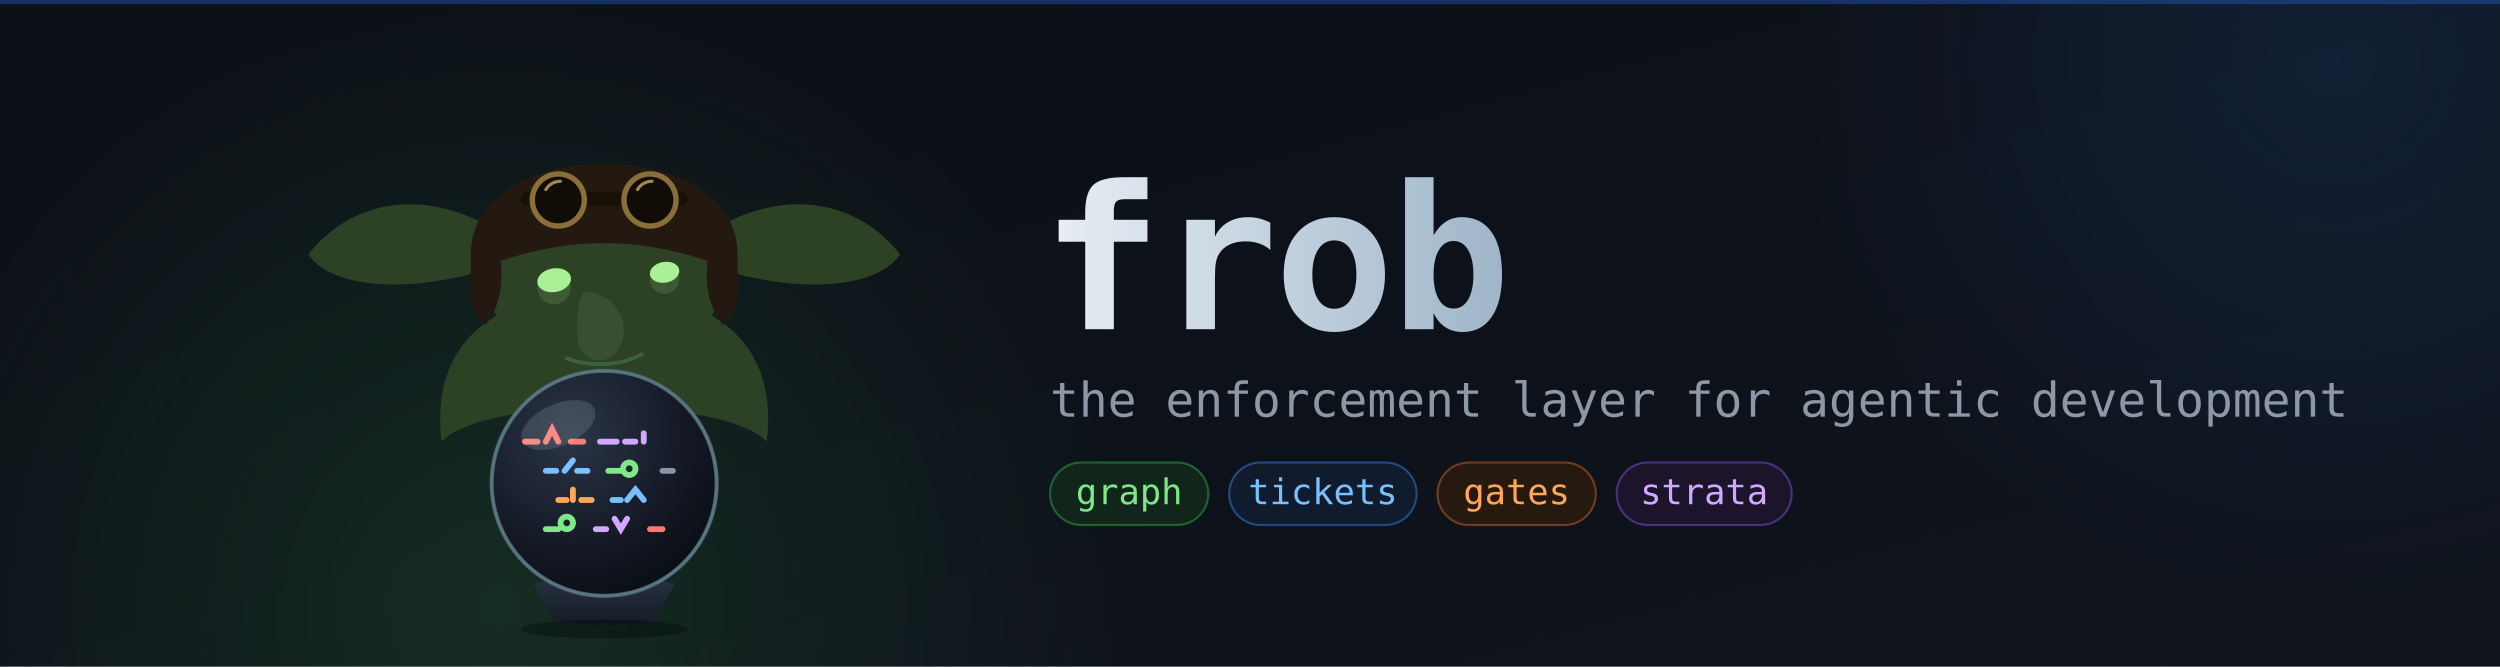
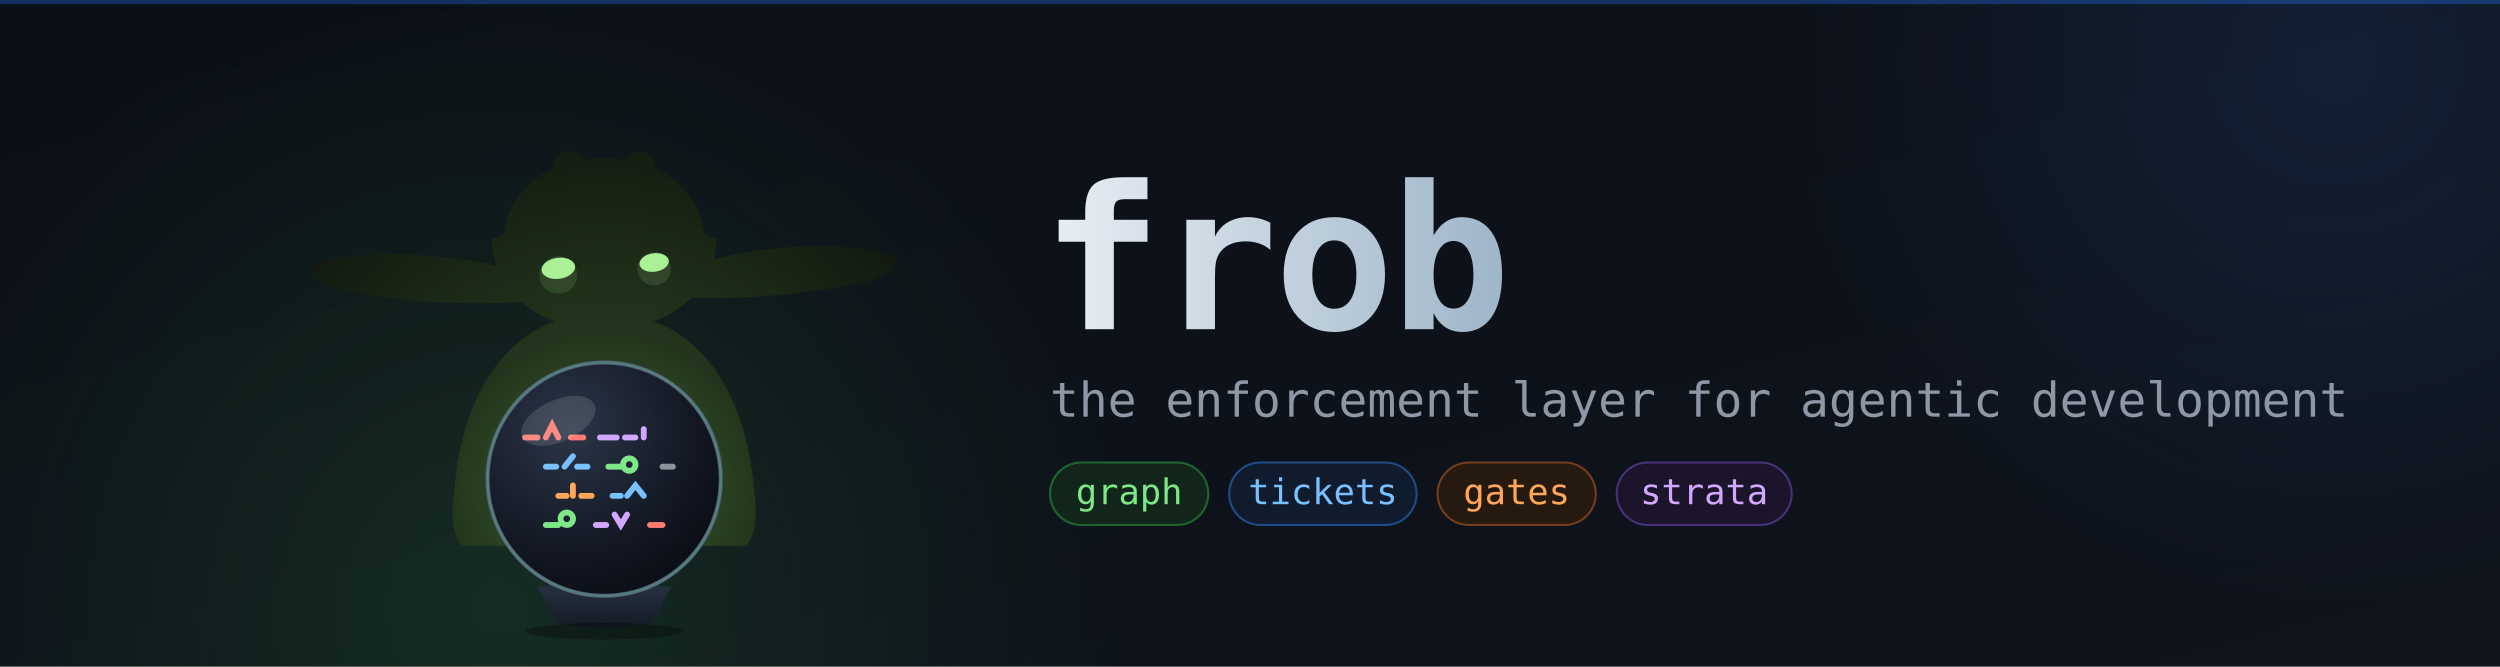
<svg xmlns="http://www.w3.org/2000/svg" viewBox="0 0 1200 320" width="1200" height="320" role="img" aria-label="frob: the enforcement layer for agentic development">
  <defs>
    <linearGradient id="bg" x1="0" y1="0" x2="1" y2="1">
      <stop offset="0" stop-color="#0b0f16" />
      <stop offset="1" stop-color="#0f141d" />
    </linearGradient>
    <radialGradient id="glowGreen" cx="0.5" cy="0.5" r="0.5">
      <stop offset="0" stop-color="#3fb950" stop-opacity="0.16" />
      <stop offset="1" stop-color="#3fb950" stop-opacity="0" />
    </radialGradient>
    <radialGradient id="glowBlue" cx="0.5" cy="0.5" r="0.5">
      <stop offset="0" stop-color="#388bfd" stop-opacity="0.12" />
      <stop offset="1" stop-color="#388bfd" stop-opacity="0" />
    </radialGradient>
    <radialGradient id="ballsheen" cx="0.35" cy="0.28" r="0.95">
      <stop offset="0" stop-color="#2b3648" />
      <stop offset="0.55" stop-color="#131824" />
      <stop offset="1" stop-color="#04060a" />
    </radialGradient>
    <linearGradient id="wordmark" x1="0" y1="0" x2="1" y2="0">
      <stop offset="0" stop-color="#e6edf3" />
      <stop offset="1" stop-color="#9fb6c9" />
    </linearGradient>
    <linearGradient id="skin" x1="0" y1="0" x2="0" y2="1">
      <stop offset="0" stop-color="#66bd52" />
      <stop offset="1" stop-color="#458c3c" />
    </linearGradient>
    <linearGradient id="skinDark" x1="0" y1="0" x2="0" y2="1">
      <stop offset="0" stop-color="#4fa244" />
      <stop offset="1" stop-color="#3a7c33" />
    </linearGradient>
    <linearGradient id="leather" x1="0" y1="0" x2="0" y2="1">
      <stop offset="0" stop-color="#8f6136" />
      <stop offset="1" stop-color="#644023" />
    </linearGradient>
    <linearGradient id="standg" x1="0" y1="0" x2="0" y2="1">
      <stop offset="0" stop-color="#273242" />
      <stop offset="1" stop-color="#141b26" />
    </linearGradient>
+     <radialGradient id="figLight" gradientUnits="userSpaceOnUse" cx="290" cy="235" r="190">
+       <stop offset="0" stop-color="#3c6132" />
+       <stop offset="0.4" stop-color="#22351c" />
+       <stop offset="1" stop-color="#10160d" />
+     </radialGradient>
    <clipPath id="ballclip">
-       <circle cx="290" cy="232" r="54" />
+       <circle cx="290" cy="230" r="56" />
    </clipPath>
  </defs>
  <rect width="1200" height="320" fill="url(#bg)" />
  <circle cx="1120" cy="30" r="260" fill="url(#glowBlue)" />
  <circle cx="240" cy="290" r="300" fill="url(#glowGreen)" />
  <rect x="0" y="0" width="1200" height="2" fill="#1f6feb" opacity="0.35" />
-   <g fill="#2d4124">
-     <path d="M212 212 C206 164 238 140 290 140 C342 140 374 164 368 212 C348 190 232 190 212 212 Z" />
-     <path d="M240 112 C210 92 172 92 148 122 C158 138 196 142 238 128 Z" />
-     <path d="M340 112 C370 92 408 92 432 122 C422 138 384 142 342 128 Z" />
-     <ellipse cx="290" cy="127" rx="60" ry="48" />
+   <g fill="url(#figLight)">
+     <path d="M260 133 C224 122 178 118 150 127 C149 131 154 136 163 139 C196 146 234 147 261 144 Z" />
+     <path d="M320 131 C356 118 402 114 430 123 C431 127 426 132 417 135 C384 142 346 145 319 142 Z" />
+     <circle cx="273" cy="80" r="7.5" />
+     <circle cx="307" cy="80" r="7.5" />
+     <path d="M290 76              C318 76 336 92 338 112              L344 115              C343 140 322 158 290 158              C258 158 237 140 236 115              L242 112              C244 92 262 76 290 76 Z" />
+     <path d="M290 150              C332 150 358 184 362 236              C364 250 362 258 358 262              L222 262              C218 258 216 250 218 236              C222 184 248 150 290 150 Z" />
  </g>
-   <path d="M280 140 C297 140 305 159 295 170 C287 177 276 171 277 158 C277 149 278 144 280 140 Z" fill="#385030" />
-   <g fill="#231911">
-     <path d="M226 122 C226 64 354 64 354 122 L354 131 C312 112 268 112 226 131 Z" />
-     <path d="M228 122 C223 139 225 150 233 156 C240 148 242 135 240 123 Z" />
-     <path d="M352 122 C357 139 355 150 347 156 C340 148 338 135 340 123 Z" />
+   <circle cx="268" cy="132" r="9" fill="#9fe88a" opacity="0.14" />
+   <circle cx="314" cy="129" r="8" fill="#9fe88a" opacity="0.14" />
+   <path d="M260 130 a8 5 -8 1 0 16 -2.4 a8 5 -8 1 0 -16 2.4 Z" fill="#a9f096" />
+   <path d="M307 127 a7 4.4 -8 1 0 14 -2 a7 4.4 -8 1 0 -14 2 Z" fill="#a9f096" />
+   <path d="M258 282 Q290 276 322 282 L313 299 Q290 303 267 299 Z" fill="url(#standg)" />
+   <ellipse cx="290" cy="303" rx="38" ry="4" fill="#000000" opacity="0.3" />
+   <circle cx="290" cy="230" r="56" fill="url(#ballsheen)" stroke="#4a5a75" stroke-width="2" />
+   <g clip-path="url(#ballclip)" stroke-linecap="round" fill="none" stroke-width="2.8">
+     <path d="M252 210 l6 0 m4 0 l3 -6 l3 6 m6 0 l6 0" stroke="#ff7b72" />
+     <path d="M288 210 l8 0 m4 0 l5 0 m4 -4 l0 4" stroke="#d2a8ff" />
+     <path d="M262 224 l5 0 m4 0 l4 -5 m2 5 l5 0" stroke="#79c0ff" />
+     <path d="M292 224 l6 0 m4 -4 a3 3 0 1 0 0.1 0" stroke="#7ee787" />
+     <path d="M318 224 l5 0" stroke="#8b949e" />
+     <path d="M268 238 l4 0 m3 -5 l0 5 m4 0 l5 0" stroke="#ffa657" />
+     <path d="M294 238 l4 0 m3 0 l4 -5 l4 5" stroke="#79c0ff" />
+     <path d="M262 252 l6 0 m4 0 a3 3 0 1 1 0.1 0" stroke="#7ee787" />
+     <path d="M286 252 l5 0 m4 -5 l3 5 l3 -5" stroke="#d2a8ff" />
+     <path d="M312 252 l6 0" stroke="#ff7b72" />
  </g>
-   <rect x="250" y="92" width="80" height="7" rx="3.5" fill="#191007" />
-   <circle cx="268" cy="96" r="12.5" fill="#120c06" stroke="#8a6f3a" stroke-width="2.6" />
-   <circle cx="312" cy="96" r="12.5" fill="#120c06" stroke="#8a6f3a" stroke-width="2.6" />
-   <path d="M262 91 a8 8 0 0 1 7 -4" fill="none" stroke="#c7a95e" stroke-width="1.5" stroke-linecap="round" opacity="0.8" />
-   <path d="M306 91 a8 8 0 0 1 7 -4" fill="none" stroke="#c7a95e" stroke-width="1.5" stroke-linecap="round" opacity="0.8" />
-   <circle cx="266" cy="138" r="8" fill="#9fe88a" opacity="0.15" />
-   <circle cx="319" cy="134" r="7" fill="#9fe88a" opacity="0.15" />
-   <path d="M258 136 a8 5.6 -10 1 0 16 -3 a8 5.6 -10 1 0 -16 3 Z" fill="#a9f096" />
-   <path d="M312 132 a7 4.9 -10 1 0 14 -2.6 a7 4.9 -10 1 0 -14 2.6 Z" fill="#a9f096" />
-   <path d="M256 280 Q290 274 324 280 L314 298 Q290 302 266 298 Z" fill="url(#standg)" />
-   <ellipse cx="290" cy="302" rx="40" ry="4.5" fill="#000000" opacity="0.3" />
-   <circle cx="290" cy="232" r="54" fill="url(#ballsheen)" stroke="#4a5a75" stroke-width="2" />
-   <g clip-path="url(#ballclip)" stroke-linecap="round" fill="none" stroke-width="2.8">
-     <path d="M252 212 l6 0 m4 0 l3 -6 l3 6 m6 0 l6 0" stroke="#ff7b72" />
-     <path d="M288 212 l8 0 m4 0 l5 0 m4 -4 l0 4" stroke="#d2a8ff" />
-     <path d="M262 226 l5 0 m4 0 l4 -5 m2 5 l5 0" stroke="#79c0ff" />
-     <path d="M292 226 l6 0 m4 -4 a3 3 0 1 0 0.1 0" stroke="#7ee787" />
-     <path d="M318 226 l5 0" stroke="#8b949e" />
-     <path d="M268 240 l4 0 m3 -5 l0 5 m4 0 l5 0" stroke="#ffa657" />
-     <path d="M294 240 l4 0 m3 0 l4 -5 l4 5" stroke="#79c0ff" />
-     <path d="M262 254 l6 0 m4 0 a3 3 0 1 1 0.1 0" stroke="#7ee787" />
-     <path d="M286 254 l5 0 m4 -5 l3 5 l3 -5" stroke="#d2a8ff" />
-     <path d="M312 254 l6 0" stroke="#ff7b72" />
-   </g>
-   <ellipse cx="268" cy="204" rx="19" ry="10" fill="#e6edf3" opacity="0.14" transform="rotate(-24 268 204)" />
-   <circle cx="290" cy="232" r="54" fill="none" stroke="#7ee787" stroke-width="1.2" opacity="0.22" />
-   <path d="M272 172 C282 176 298 176 308 170" fill="none" stroke="#7ee787" stroke-width="1.8" stroke-linecap="round" opacity="0.2" />
+   <ellipse cx="268" cy="202" rx="19" ry="10" fill="#e6edf3" opacity="0.14" transform="rotate(-24 268 202)" />
+   <circle cx="290" cy="230" r="56" fill="none" stroke="#7ee787" stroke-width="1.2" opacity="0.25" />
  <text x="500" y="158" font-family="ui-monospace, 'Cascadia Code', 'Fira Code', Menlo, Consolas, monospace" font-size="96" font-weight="700" fill="url(#wordmark)" letter-spacing="-2">frob</text>
  <text x="504" y="200" font-family="ui-monospace, 'Cascadia Code', 'Fira Code', Menlo, Consolas, monospace" font-size="23" fill="#8d97a5">the enforcement layer for agentic development</text>
  <g font-family="ui-monospace, Menlo, Consolas, monospace" font-size="17">
    <rect x="504" y="222" width="76" height="30" rx="15" fill="#12251a" stroke="#2ea04326" />
    <rect x="504" y="222" width="76" height="30" rx="15" fill="none" stroke="#2ea043" stroke-opacity="0.45" />
    <text x="542" y="242" text-anchor="middle" fill="#7ee787">graph</text>
    <rect x="590" y="222" width="90" height="30" rx="15" fill="#101c2e" />
    <rect x="590" y="222" width="90" height="30" rx="15" fill="none" stroke="#388bfd" stroke-opacity="0.45" />
    <text x="635" y="242" text-anchor="middle" fill="#79c0ff">tickets</text>
    <rect x="690" y="222" width="76" height="30" rx="15" fill="#261a10" />
    <rect x="690" y="222" width="76" height="30" rx="15" fill="none" stroke="#db6d28" stroke-opacity="0.45" />
    <text x="728" y="242" text-anchor="middle" fill="#ffa657">gates</text>
    <rect x="776" y="222" width="84" height="30" rx="15" fill="#1c142a" />
    <rect x="776" y="222" width="84" height="30" rx="15" fill="none" stroke="#8957e5" stroke-opacity="0.45" />
    <text x="818" y="242" text-anchor="middle" fill="#d2a8ff">strata</text>
  </g>
</svg>
